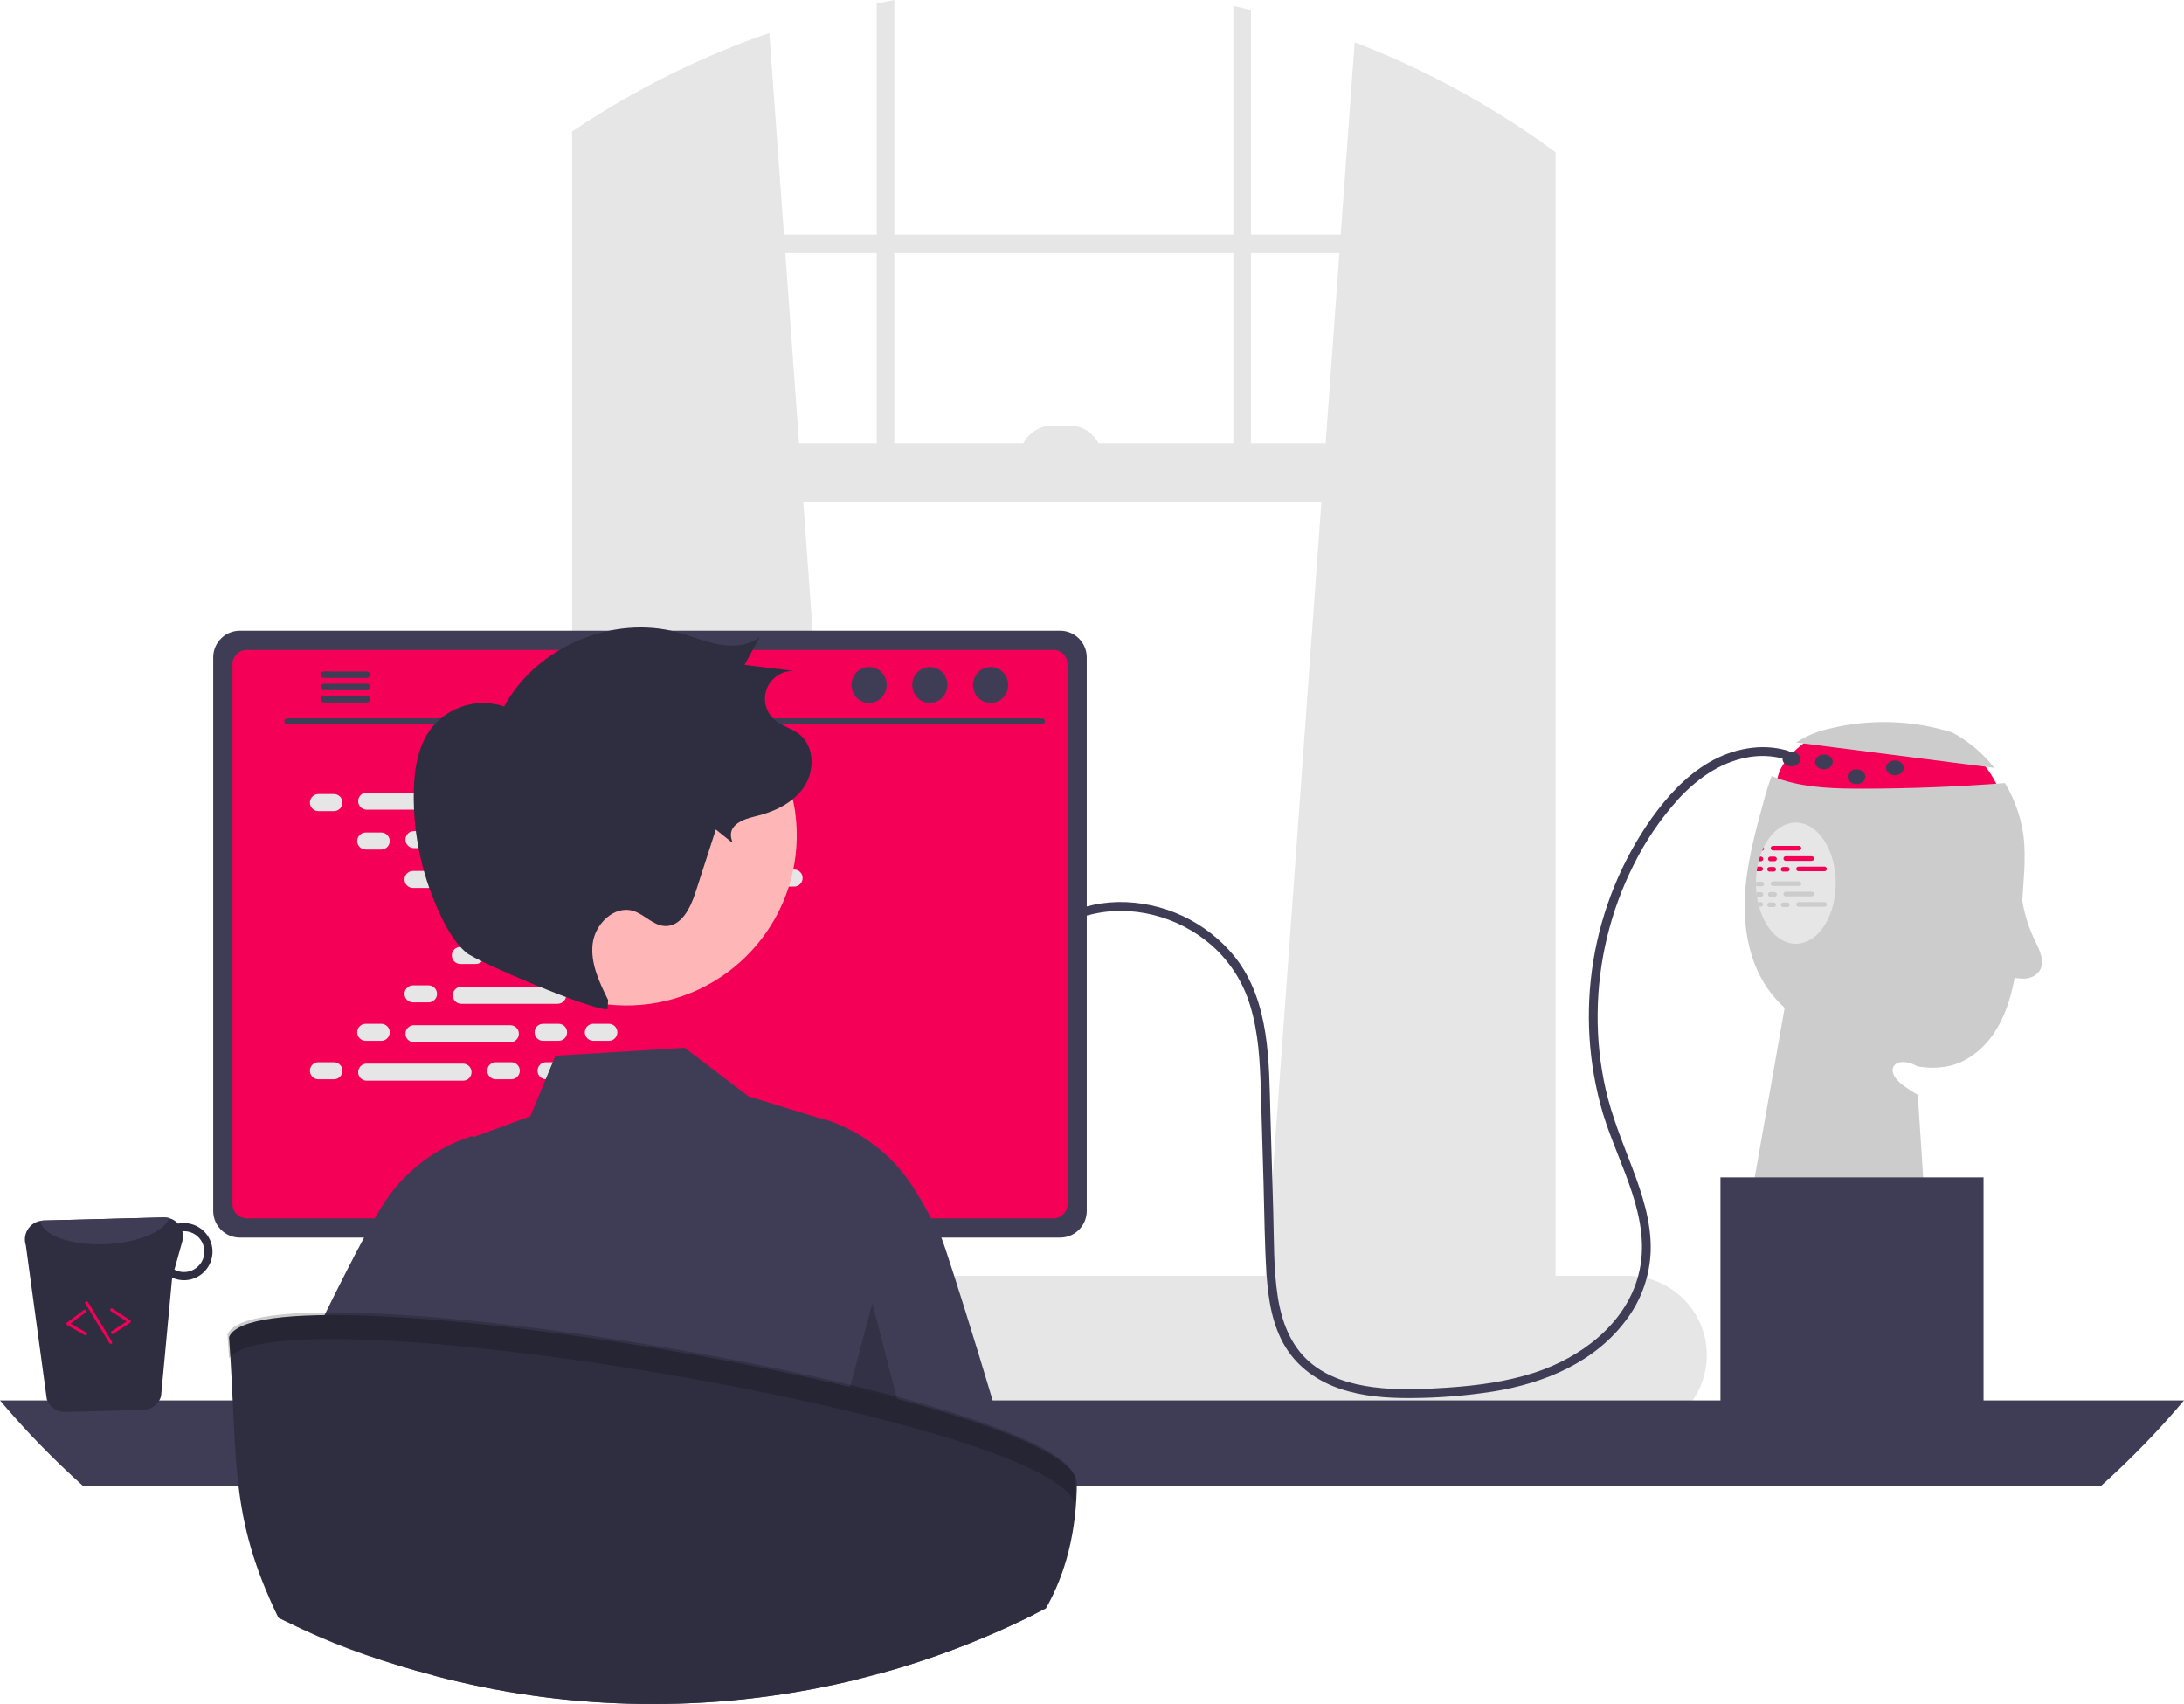
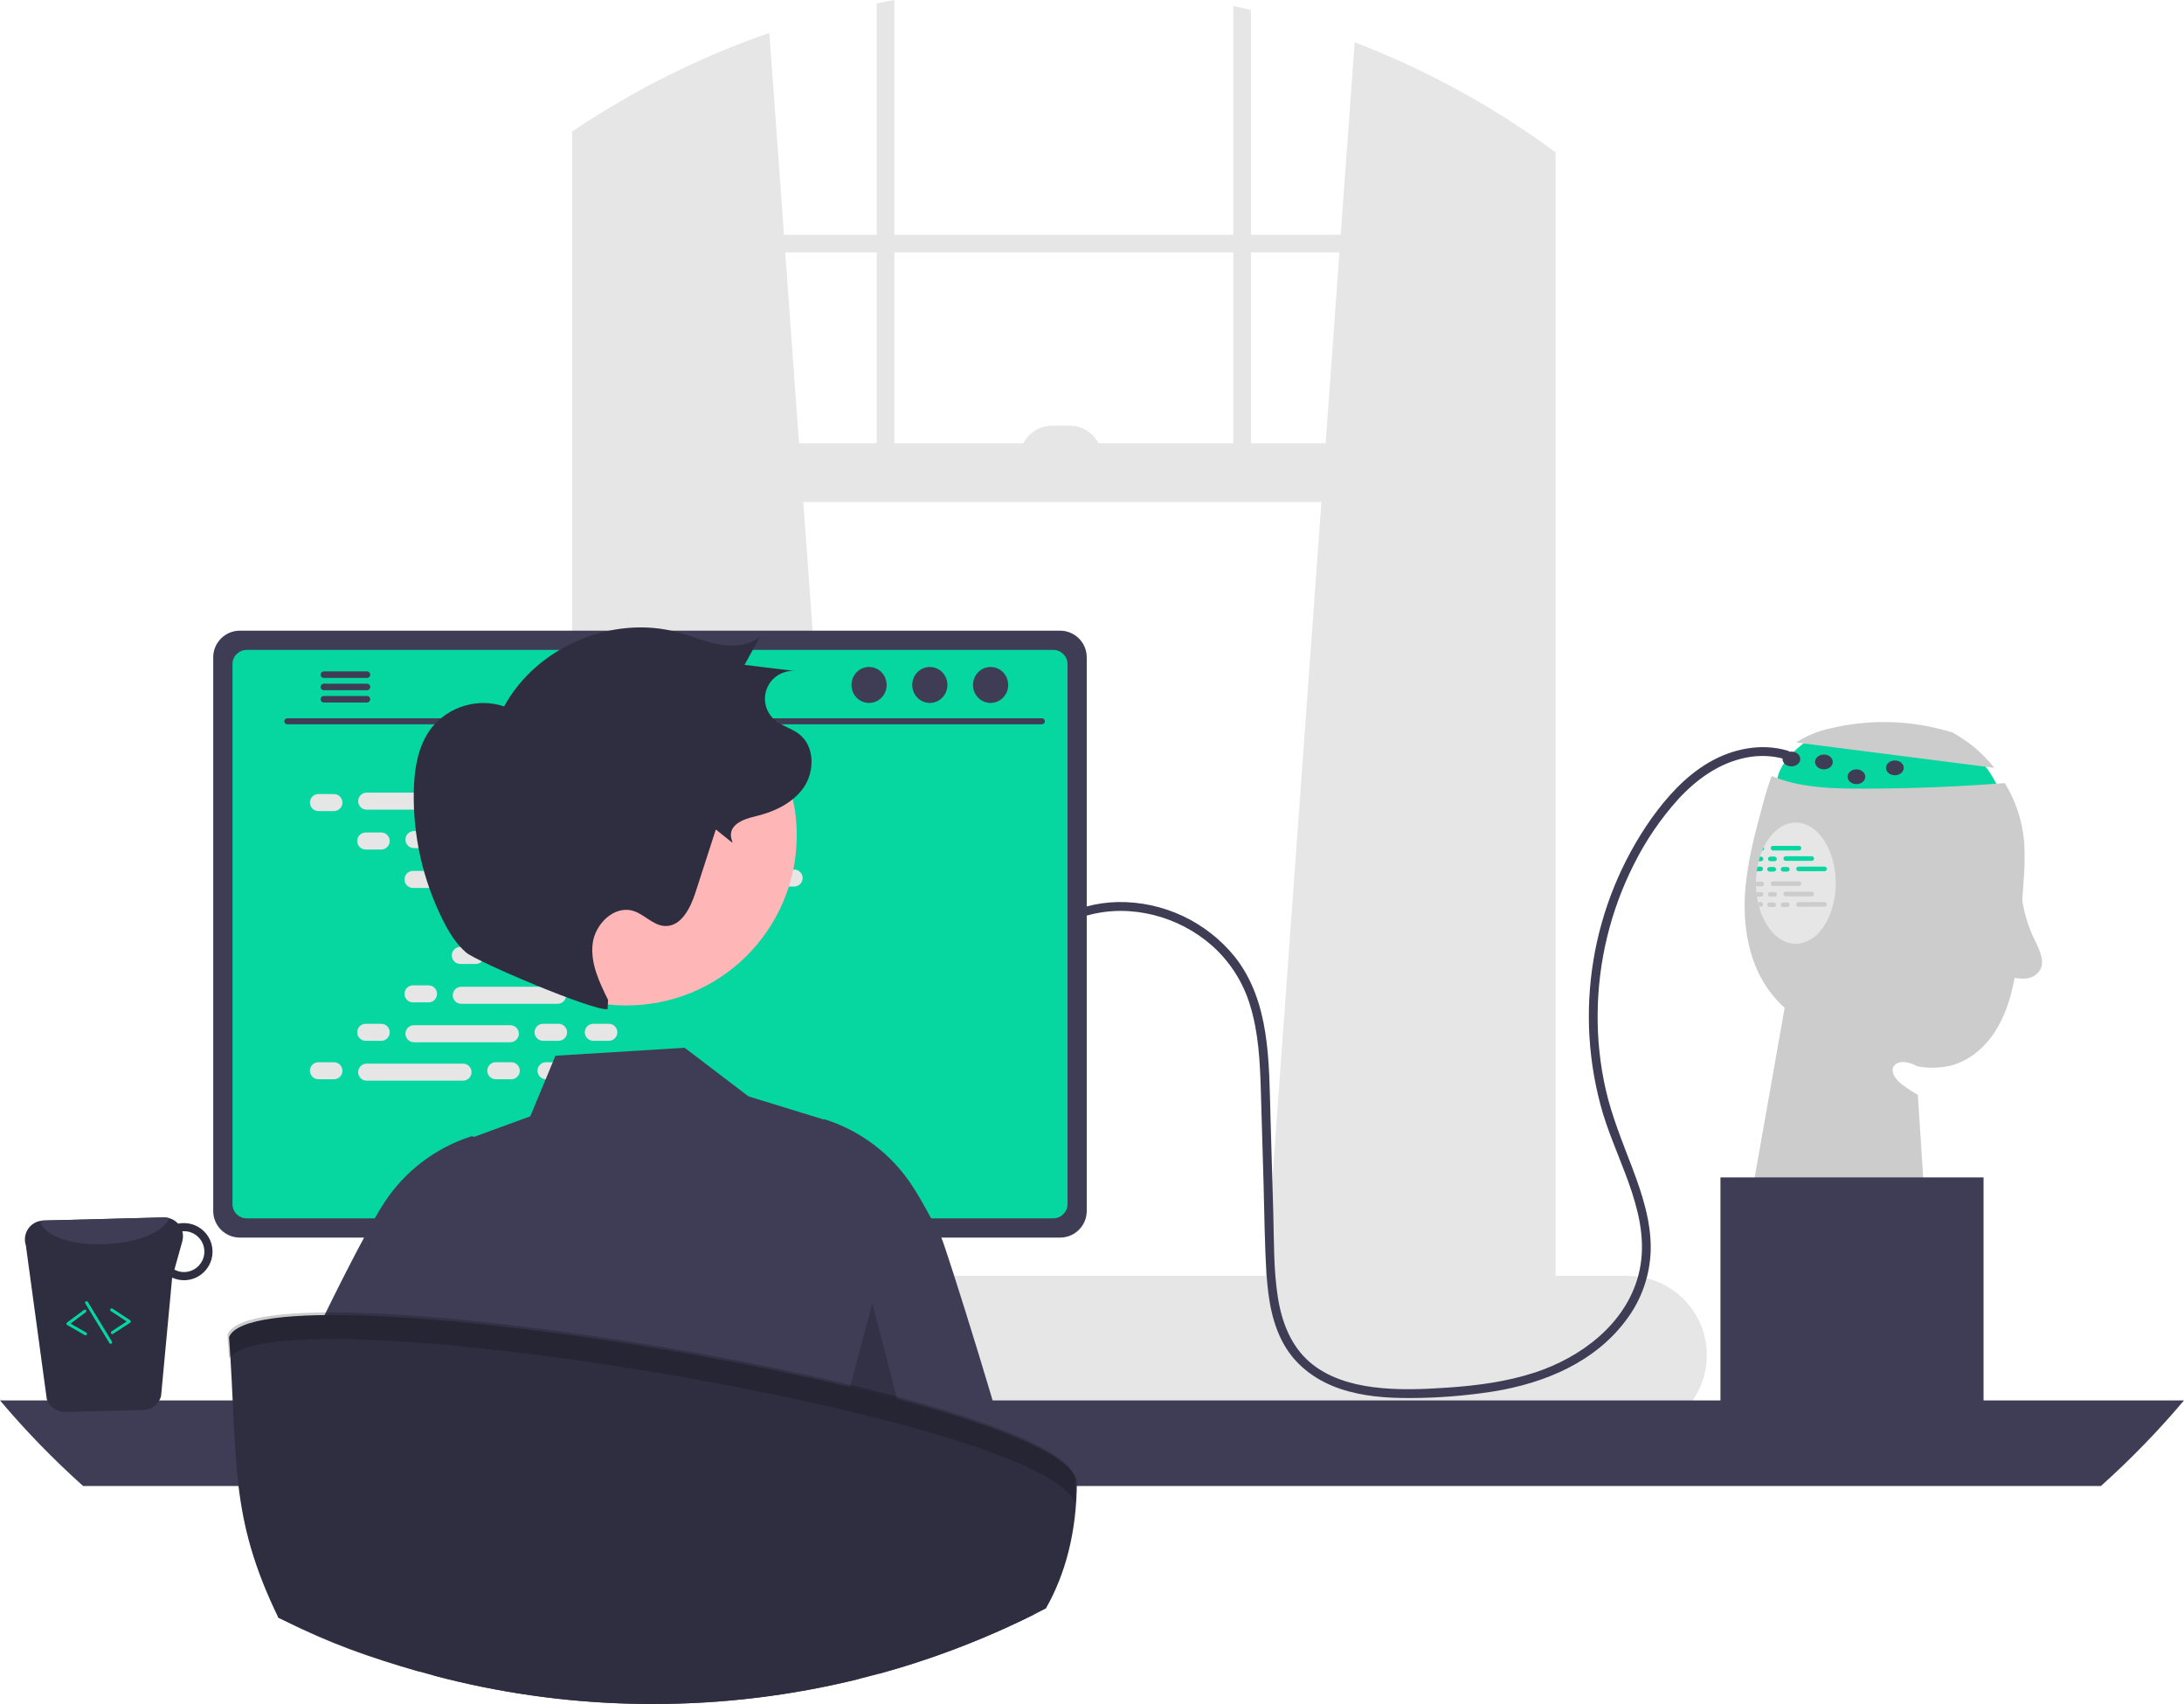
<svg xmlns="http://www.w3.org/2000/svg" data-name="Layer 1" width="738.82" height="576.27" viewBox="0 0 738.82 576.27">
-   <path d="M844.969,410.389s-17.37,9.661-12.37,20.661,76,2,76,2-5-15-14-18S844.969,410.389,844.969,410.389Z" transform="translate(-230.59 -161.865)" fill="#f50057" />
+   <path d="M844.969,410.389s-17.37,9.661-12.37,20.661,76,2,76,2-5-15-14-18S844.969,410.389,844.969,410.389Z" transform="translate(-230.59 -161.865)" fill="#06d6a0" />
  <path d="M838.197,412.965a33.803,33.803,0,0,1,11.446-4.733,77.516,77.516,0,0,1,41.177,1.284l-.245-.199a45.946,45.946,0,0,1,14.666,12.228Z" transform="translate(-230.59 -161.865)" fill="#ccc" />
  <path d="M915.119,460.27q-.36,5.385-.72,10.76a172.674,172.674,0,0,1-2.45,22.38c-1.22,6.19-3.16,12.33-6.63,17.6-3.47,5.26-8.62,9.61-14.72,11.21a26.973,26.973,0,0,1-11.42.25c-7.13-4.05-11.96,1.13-4.84,6.4a55.187,55.187,0,0,0,5.03,3.31l3.23,49.87-60-13,11.71-66.34a39.59,39.59,0,0,1-4.9-5.35c-6.71-8.91-9.02-20.52-8.58-31.66.45-11.15,3.42-22.02,6.37-32.77a84.278,84.278,0,0,1,2.72-8.61c1.31.54,2.64,1.03,3.99,1.44,8.63,2.62,17.8,2.83,26.82,2.82q24.075-.015,48.09-1.88a46.142,46.142,0,0,1,6.53,19.94A92.569,92.569,0,0,1,915.119,460.27Z" transform="translate(-230.59 -161.865)" fill="#ccc" />
  <path d="M658.5,595.645l92.37,8.2.99.09V209.795q-.495-.345-.99-.69a288.323,288.323,0,0,0-62.01-32.94l-4.72,65.1-.43,5.96-4.67,64.56L677.6,331.645l-18.93,261.7Z" transform="translate(-230.59 -161.865)" fill="#e6e6e6" />
  <path d="M430.07,202.455c-.66.42-1.32.84-1.98,1.28v400.2l1.98-.18,91.37-8.11-.17-2.3L502.34,331.645l-1.44-19.86-4.67-64.56-.43-5.96-4.95-68.27A287.687,287.687,0,0,0,430.07,202.455Z" transform="translate(-230.59 -161.865)" fill="#e6e6e6" />
  <path d="M428.09,203.735c-1.33.86-2.66,1.74-3.97,2.63v403.03c0,10.07,5.97,18.51,13.95,20.66a15.249,15.249,0,0,0,4,.53h296.8a15.118,15.118,0,0,0,3.99-.53,17.06,17.06,0,0,0,7.78-4.66,22.919,22.919,0,0,0,6.18-16V213.375c-1.64-1.21-3.29-2.41-4.96-3.58q-.495-.345-.99-.69v400.29a16.108,16.108,0,0,1-.46,3.85c-1.41,5.95-6.06,10.31-11.54,10.31H442.07c-6.62,0-12-6.35-12-14.16V202.455C429.41,202.875,428.75,203.295,428.09,203.735Z" transform="translate(-230.59 -161.865)" fill="#e6e6e6" />
  <rect x="196.503" y="79.404" width="326.752" height="5.959" fill="#e6e6e6" />
  <path d="M653.77,165.255c-1.98-.49-3.96-.95-5.96-1.38v161.81h5.96Z" transform="translate(-230.59 -161.865)" fill="#e6e6e6" />
  <path d="M533.13,161.865c-1.99.37-3.98.75-5.96,1.16v162.66h5.96Z" transform="translate(-230.59 -161.865)" fill="#e6e6e6" />
  <path d="M363.03,620.155a26.711,26.711,0,0,0,1.93,9.98,25.54,25.54,0,0,0,1.75,3.56,27.096,27.096,0,0,0,3.02,4.18,26.76,26.76,0,0,0,20.12,9.11H781.16a26.82,26.82,0,0,0,0-53.64H389.85A26.846,26.846,0,0,0,363.03,620.155Z" transform="translate(-230.59 -161.865)" fill="#e6e6e6" />
  <rect x="427.093" y="311.784" width="324.766" height="19.863" transform="translate(948.3611 481.5662) rotate(-180)" fill="#e6e6e6" />
  <path d="M575.571,305.825h27.809a0,0,0,0,1,0,0v0a10.925,10.925,0,0,1-10.925,10.925h-5.959a10.925,10.925,0,0,1-10.925-10.925v0A0,0,0,0,1,575.571,305.825Z" transform="translate(948.3611 460.7097) rotate(-180)" fill="#e6e6e6" />
  <path d="M230.59,635.475a289.004,289.004,0,0,0,28.12,28.95H941.29a289.004,289.004,0,0,0,28.12-28.95Z" transform="translate(-230.59 -161.865)" fill="#3f3d56" />
  <path d="M415.75,538.665v102.56H487.6V538.665a3.448,3.448,0,0,0-2.43-3.3,3.175,3.175,0,0,0-1.03-.16H419.22A3.463,3.463,0,0,0,415.75,538.665Zm28.04,35.24a7.67,7.67,0,0,1,15.34,0v11.9a7.67,7.67,0,0,1-15.34,0Z" transform="translate(-230.59 -161.865)" fill="#2f2e41" />
  <path d="M415.53,637.945v9.89a1.946,1.946,0,0,0,1.93,1.94h68.43a1.94,1.94,0,0,0,1.93-1.94v-9.89Z" transform="translate(-230.59 -161.865)" fill="#3f3d56" />
  <path d="M302.72,384.145v187.26a9.007,9.007,0,0,0,9,9h277.5a9.007,9.007,0,0,0,9-9V384.145a9.011,9.011,0,0,0-9-8.99H311.72A9.012,9.012,0,0,0,302.72,384.145Z" transform="translate(-230.59 -161.865)" fill="#3f3d56" />
-   <path d="M309.23,386.475v182.62a4.818,4.818,0,0,0,4.81,4.81H586.91a4.818,4.818,0,0,0,4.81-4.81V386.475a4.82,4.82,0,0,0-4.81-4.82H314.04A4.821,4.821,0,0,0,309.23,386.475Z" transform="translate(-230.59 -161.865)" fill="#f50057" />
+   <path d="M309.23,386.475v182.62a4.818,4.818,0,0,0,4.81,4.81H586.91a4.818,4.818,0,0,0,4.81-4.81V386.475a4.82,4.82,0,0,0-4.81-4.82H314.04A4.821,4.821,0,0,0,309.23,386.475Z" transform="translate(-230.59 -161.865)" fill="#06d6a0" />
  <path d="M364.87,652.105a2.948,2.948,0,0,0,2.32,1.11H529.53a2.987,2.987,0,0,0,2.92-3.6l-2.52-11.97a2.993,2.993,0,0,0-1.86-2.17,2.895,2.895,0,0,0-1.06-.2H369.7a2.894,2.894,0,0,0-1.06.2,2.992,2.992,0,0,0-1.86,2.17l-2.52,11.97A2.985,2.985,0,0,0,364.87,652.105Z" transform="translate(-230.59 -161.865)" fill="#2f2e41" />
  <rect x="520.857" y="637.431" width="5" height="3" rx="0.488" transform="translate(816.124 1115.997) rotate(-180)" fill="#3f3d56" />
  <rect x="510.857" y="637.431" width="5" height="3" rx="0.488" transform="translate(796.124 1115.997) rotate(-180)" fill="#3f3d56" />
  <rect x="500.857" y="637.431" width="5" height="3" rx="0.488" transform="translate(776.124 1115.997) rotate(-180)" fill="#3f3d56" />
  <rect x="490.857" y="637.431" width="5" height="3" rx="0.488" transform="translate(756.124 1115.997) rotate(-180)" fill="#3f3d56" />
  <rect x="480.857" y="637.431" width="5" height="3" rx="0.488" transform="translate(736.124 1115.997) rotate(-180)" fill="#3f3d56" />
  <rect x="470.857" y="637.431" width="5" height="3" rx="0.488" transform="translate(716.124 1115.997) rotate(-180)" fill="#3f3d56" />
  <rect x="460.857" y="637.431" width="5" height="3" rx="0.488" transform="translate(696.124 1115.997) rotate(-180)" fill="#3f3d56" />
  <rect x="450.857" y="637.431" width="5" height="3" rx="0.488" transform="translate(676.124 1115.997) rotate(-180)" fill="#3f3d56" />
  <rect x="440.857" y="637.431" width="5" height="3" rx="0.488" transform="translate(656.124 1115.997) rotate(-180)" fill="#3f3d56" />
  <rect x="430.857" y="637.431" width="5" height="3" rx="0.488" transform="translate(636.124 1115.997) rotate(-180)" fill="#3f3d56" />
  <rect x="420.857" y="637.431" width="5" height="3" rx="0.488" transform="translate(616.124 1115.997) rotate(-180)" fill="#3f3d56" />
  <rect x="410.857" y="637.431" width="5" height="3" rx="0.488" transform="translate(596.124 1115.997) rotate(-180)" fill="#3f3d56" />
  <rect x="400.857" y="637.431" width="5" height="3" rx="0.488" transform="translate(576.124 1115.997) rotate(-180)" fill="#3f3d56" />
  <rect x="390.857" y="637.431" width="5" height="3" rx="0.488" transform="translate(556.124 1115.997) rotate(-180)" fill="#3f3d56" />
  <rect x="380.857" y="637.431" width="5" height="3" rx="0.488" transform="translate(536.124 1115.997) rotate(-180)" fill="#3f3d56" />
  <rect x="370.857" y="637.431" width="5" height="3" rx="0.488" transform="translate(516.124 1115.997) rotate(-180)" fill="#3f3d56" />
  <rect x="520.975" y="642.431" width="5" height="3" rx="0.488" transform="translate(816.3603 1125.997) rotate(-180)" fill="#3f3d56" />
  <rect x="510.975" y="642.431" width="5" height="3" rx="0.488" transform="translate(796.3603 1125.997) rotate(-180)" fill="#3f3d56" />
  <rect x="500.975" y="642.431" width="5" height="3" rx="0.488" transform="translate(776.3603 1125.997) rotate(-180)" fill="#3f3d56" />
  <rect x="490.975" y="642.431" width="5" height="3" rx="0.488" transform="translate(756.3603 1125.997) rotate(-180)" fill="#3f3d56" />
  <rect x="480.975" y="642.431" width="5" height="3" rx="0.488" transform="translate(736.3603 1125.997) rotate(-180)" fill="#3f3d56" />
  <rect x="470.975" y="642.431" width="5" height="3" rx="0.488" transform="translate(716.3603 1125.997) rotate(-180)" fill="#3f3d56" />
  <rect x="460.975" y="642.431" width="5" height="3" rx="0.488" transform="translate(696.3603 1125.997) rotate(-180)" fill="#3f3d56" />
  <rect x="450.975" y="642.431" width="5" height="3" rx="0.488" transform="translate(676.3603 1125.997) rotate(-180)" fill="#3f3d56" />
  <rect x="440.975" y="642.431" width="5" height="3" rx="0.488" transform="translate(656.3603 1125.997) rotate(-180)" fill="#3f3d56" />
  <rect x="430.975" y="642.431" width="5" height="3" rx="0.488" transform="translate(636.3603 1125.997) rotate(-180)" fill="#3f3d56" />
  <rect x="420.975" y="642.431" width="5" height="3" rx="0.488" transform="translate(616.3603 1125.997) rotate(-180)" fill="#3f3d56" />
  <rect x="410.975" y="642.431" width="5" height="3" rx="0.488" transform="translate(596.3603 1125.997) rotate(-180)" fill="#3f3d56" />
  <rect x="400.975" y="642.431" width="5" height="3" rx="0.488" transform="translate(576.3603 1125.997) rotate(-180)" fill="#3f3d56" />
  <rect x="390.975" y="642.431" width="5" height="3" rx="0.488" transform="translate(556.3603 1125.997) rotate(-180)" fill="#3f3d56" />
  <rect x="380.975" y="642.431" width="5" height="3" rx="0.488" transform="translate(536.3603 1125.997) rotate(-180)" fill="#3f3d56" />
  <rect x="370.975" y="642.431" width="5" height="3" rx="0.488" transform="translate(516.3603 1125.997) rotate(-180)" fill="#3f3d56" />
  <rect x="437.975" y="648.431" width="40" height="3" rx="0.488" transform="translate(685.3603 1137.997) rotate(-180)" fill="#3f3d56" />
  <path d="M327.752,406.812H583.075a1.016,1.016,0,0,0,0-2.031H327.752a1.016,1.016,0,0,0,0,2.031Z" transform="translate(-230.59 -161.865)" fill="#3f3d56" />
  <ellipse cx="335.105" cy="231.649" rx="5.95" ry="6.083" fill="#3f3d56" />
  <ellipse cx="314.549" cy="231.649" rx="5.95" ry="6.083" fill="#3f3d56" />
  <ellipse cx="293.993" cy="231.649" rx="5.95" ry="6.083" fill="#3f3d56" />
  <path d="M339.04,390.045a1.095,1.095,0,0,0,1.09,1.1h14.6a1.105,1.105,0,0,0,0-2.21h-14.6A1.103,1.103,0,0,0,339.04,390.045Z" transform="translate(-230.59 -161.865)" fill="#3f3d56" />
  <path d="M339.04,394.195a1.095,1.095,0,0,0,1.09,1.1h14.6a1.105,1.105,0,0,0,0-2.21h-14.6A1.103,1.103,0,0,0,339.04,394.195Z" transform="translate(-230.59 -161.865)" fill="#3f3d56" />
  <path d="M339.04,398.335a1.103,1.103,0,0,0,1.09,1.11h14.6a1.105,1.105,0,0,0,0-2.21h-14.6A1.095,1.095,0,0,0,339.04,398.335Z" transform="translate(-230.59 -161.865)" fill="#3f3d56" />
  <rect x="104.836" y="268.543" width="11.006" height="5.76" rx="2.88" fill="#e6e6e6" />
  <rect x="164.836" y="268.543" width="11.006" height="5.76" rx="2.88" fill="#e6e6e6" />
  <rect x="181.836" y="268.543" width="11.006" height="5.76" rx="2.88" fill="#e6e6e6" />
  <rect x="121.156" y="268.063" width="38.366" height="5.76" rx="2.88" fill="#e6e6e6" />
  <rect x="201.156" y="268.063" width="38.366" height="5.76" rx="2.88" fill="#e6e6e6" />
  <rect x="120.836" y="281.543" width="11.006" height="5.76" rx="2.88" fill="#e6e6e6" />
  <rect x="180.836" y="281.543" width="11.006" height="5.76" rx="2.88" fill="#e6e6e6" />
  <rect x="197.836" y="281.543" width="11.006" height="5.76" rx="2.88" fill="#e6e6e6" />
  <rect x="137.156" y="281.063" width="38.366" height="5.76" rx="2.88" fill="#e6e6e6" />
  <rect x="217.156" y="281.063" width="38.366" height="5.76" rx="2.88" fill="#e6e6e6" />
  <rect x="136.836" y="294.543" width="11.006" height="5.76" rx="2.88" fill="#e6e6e6" />
  <rect x="196.836" y="294.543" width="11.006" height="5.76" rx="2.88" fill="#e6e6e6" />
  <rect x="213.836" y="294.543" width="11.006" height="5.76" rx="2.88" fill="#e6e6e6" />
  <rect x="153.156" y="294.063" width="38.366" height="5.76" rx="2.88" fill="#e6e6e6" />
  <rect x="233.156" y="294.063" width="38.366" height="5.76" rx="2.88" fill="#e6e6e6" />
  <rect x="152.836" y="307.543" width="11.006" height="5.76" rx="2.88" fill="#e6e6e6" />
  <rect x="212.836" y="307.543" width="11.006" height="5.76" rx="2.88" fill="#e6e6e6" />
  <rect x="229.836" y="307.543" width="11.006" height="5.76" rx="2.88" fill="#e6e6e6" />
  <rect x="169.156" y="307.063" width="38.366" height="5.76" rx="2.88" fill="#e6e6e6" />
  <rect x="164.836" y="359.237" width="11.006" height="5.76" rx="2.88" fill="#e6e6e6" />
  <rect x="181.836" y="359.237" width="11.006" height="5.76" rx="2.88" fill="#e6e6e6" />
  <rect x="201.156" y="359.717" width="38.366" height="5.76" rx="2.88" fill="#e6e6e6" />
  <rect x="104.836" y="359.237" width="11.006" height="5.76" rx="2.88" fill="#e6e6e6" />
  <rect x="121.156" y="359.717" width="38.366" height="5.76" rx="2.88" fill="#e6e6e6" />
  <rect x="120.836" y="346.237" width="11.006" height="5.76" rx="2.88" fill="#e6e6e6" />
  <rect x="180.836" y="346.237" width="11.006" height="5.76" rx="2.88" fill="#e6e6e6" />
  <rect x="197.836" y="346.237" width="11.006" height="5.76" rx="2.88" fill="#e6e6e6" />
  <rect x="137.156" y="346.717" width="38.366" height="5.76" rx="2.88" fill="#e6e6e6" />
  <rect x="136.836" y="333.237" width="11.006" height="5.76" rx="2.88" fill="#e6e6e6" />
  <rect x="196.836" y="333.237" width="11.006" height="5.76" rx="2.88" fill="#e6e6e6" />
  <rect x="213.836" y="333.237" width="11.006" height="5.76" rx="2.88" fill="#e6e6e6" />
  <rect x="153.156" y="333.717" width="38.366" height="5.76" rx="2.88" fill="#e6e6e6" />
  <rect x="152.836" y="320.237" width="11.006" height="5.76" rx="2.88" fill="#e6e6e6" />
  <rect x="212.836" y="320.237" width="11.006" height="5.76" rx="2.88" fill="#e6e6e6" />
  <rect x="229.836" y="320.237" width="11.006" height="5.76" rx="2.88" fill="#e6e6e6" />
  <rect x="169.156" y="320.717" width="38.366" height="5.76" rx="2.88" fill="#e6e6e6" />
  <path d="M324.69,708.905c.61.31,1.23.62,1.84.92,15.8,7.9,28.44,12.39,45.73,17.31,1.46-16.3,2.87-44.95,4.24-62.71.36-4.61.72-8.48,1.07-11.21a15.182,15.182,0,0,1,.88-4.25l-.06,4.25-.15,11.21-.87,64.11a288.588,288.588,0,0,0,65.84,9.49c1.16.03,2.3.05,3.4.07.39.01.77.02,1.15.02,1.25.01,2.49.02,3.74.02a289.271,289.271,0,0,0,69.54-8.43c-.49-16.13-.98-44.46-1.45-65.28-.1-4.07-.19-7.86-.29-11.21-.19-7.16-.39-12.32-.58-14.05a4.361,4.361,0,0,1,.39.97,97.154,97.154,0,0,1,1.89,13.08c.35,3.35.7,7.14,1.05,11.21,1.86,21.63,3.8,51.04,5.8,63.51a285.473,285.473,0,0,0,34.97-12.03q9-3.75,17.68-8.09c-1.1-7.2-2.25-15.27-3.43-23.64-.92-6.49-1.87-13.16-2.84-19.75-1.5-10.18-23.79-81.32-25.2-84.02-1.21-2.31-2.36-4.49-3.45-6.5-2.64-4.88-4.88-8.77-6.54-11.23a55.257,55.257,0,0,0-29.28-22.21l-.3-.08-.21.09-20.45-6.28-2.99-.92-2.01-.62-7.08-5.39-3.85-2.93-3.61-2.75-7.06-5.37-43.71,2.69-8.51,20.49-19.06,6.97-.33-.15-.29-.12-.3.08a55.306,55.306,0,0,0-29.28,22.21c-.94,1.41-2.08,3.27-3.37,5.52-1.1,1.91-2.3,4.09-3.6,6.5-1.85,3.43-3.87,7.3-6.01,11.49-.47.92-.95,1.86-1.43,2.81q-1.335,2.64-2.71,5.39c-2.13,4.25-4.33,8.69-6.53,13.2-1.91,3.91-3.84,11.95-5.74,22.18-1.57,8.5-3.13,18.52-4.64,28.95-1.98,13.52.13,29.71-1.66,42.15C324.92,707.365,324.8,708.135,324.69,708.905Z" transform="translate(-230.59 -161.865)" fill="#3f3d56" />
  <polygon points="303.59 473.566 295.093 440.774 287.59 469.07 303.59 473.566" opacity="0.2" />
  <path d="M308.07,614.065c3.04,41.88-.11,60.32,16.67,94.85a286.159,286.159,0,0,0,47.52,18.22q2.55.72,5.11,1.4a288.588,288.588,0,0,0,65.84,9.49c1.16.03,2.3.05,3.4.07.39.01.77.02,1.15.02,1.25.01,2.49.02,3.74.02a289.271,289.271,0,0,0,69.54-8.43q3.42-.84,6.81-1.77a285.473,285.473,0,0,0,34.97-12.03q9-3.75,17.68-8.09c1.31-.66,2.62-1.32,3.91-2,6.63-11.66,10.4-25.84,10.48-42.88C590.3,633.575,318.21,588.745,308.07,614.065Z" transform="translate(-230.59 -161.865)" fill="#2f2e41" />
  <path d="M308.078,621.237c-.155-2.593-.329-5.271-.531-8.06,10.14-25.32,282.23,19.51,286.82,48.87-.013,2.692-.128,5.304-.321,7.855C582.93,640.924,324.441,598.316,308.078,621.237Z" transform="translate(-230.59 -161.865)" opacity="0.2" />
  <path d="M246.419,635.051a6.416,6.416,0,0,0,6.183,4.331L279.094,638.7a6.328,6.328,0,0,0,5.981-4.657l3.749-40.087a9.794,9.794,0,0,0,4.238.871A9.661,9.661,0,0,0,292.577,575.51a8.184,8.184,0,0,0-1.736.181,6.548,6.548,0,0,0-4.874-2.103l-40.751,1.052a5.854,5.854,0,0,0-1.005.125,6.365,6.365,0,0,0-4.873,8.265Zm43.173-43.817,2.668-9.553a6.506,6.506,0,0,0,.02-3.375c.129-0.0.244-.062.373-.062a6.91,6.91,0,0,1,.324,13.817A6.505,6.505,0,0,1,289.593,591.234Z" transform="translate(-230.59 -161.865)" fill="#2f2e41" />
  <path d="M244.211,574.765c.868,4.964,10.629,8.454,22.366,7.847,10.793-.497,19.617-4.287,21.234-8.779a6.025,6.025,0,0,0-1.844-.246l-40.751,1.052A5.854,5.854,0,0,0,244.211,574.765Z" transform="translate(-230.59 -161.865)" fill="#3f3d56" />
-   <path d="M268.728,613.023a.497.497,0,0,0,.151-.066l5.753-3.766a.499.499,0,0,0,0-.836l-5.98-3.917a.5.5,0,1,0-.548.836l5.341,3.498-5.114,3.348a.5.5,0,0,0,.396.903Z" transform="translate(-230.59 -161.865)" fill="#f50057" />
-   <path d="M259.641,613.442a.5.5,0,0,0,.126-.918l-5.303-3.04,5.126-3.807a.5.5,0,1,0-.596-.802l-5.739,4.263a.5.5,0,0,0,.049.835l5.965,3.42A.5.5,0,0,0,259.641,613.442Z" transform="translate(-230.59 -161.865)" fill="#f50057" />
-   <path d="M268.156,616.323a.482.482,0,0,0,.137-.058.5.5,0,0,0,.168-.687l-8.155-13.408a.5.5,0,0,0-.854.521l8.155,13.408A.5.5,0,0,0,268.156,616.323Z" transform="translate(-230.59 -161.865)" fill="#f50057" />
+   <path d="M268.728,613.023a.497.497,0,0,0,.151-.066l5.753-3.766a.499.499,0,0,0,0-.836l-5.98-3.917a.5.5,0,1,0-.548.836l5.341,3.498-5.114,3.348a.5.5,0,0,0,.396.903Z" transform="translate(-230.59 -161.865)" fill="#06d6a0" />
+   <path d="M259.641,613.442a.5.5,0,0,0,.126-.918l-5.303-3.04,5.126-3.807a.5.5,0,1,0-.596-.802l-5.739,4.263a.5.5,0,0,0,.049.835l5.965,3.42A.5.5,0,0,0,259.641,613.442Z" transform="translate(-230.59 -161.865)" fill="#06d6a0" />
+   <path d="M268.156,616.323a.482.482,0,0,0,.137-.058.5.5,0,0,0,.168-.687l-8.155-13.408a.5.5,0,0,0-.854.521l8.155,13.408A.5.5,0,0,0,268.156,616.323Z" transform="translate(-230.59 -161.865)" fill="#06d6a0" />
  <rect x="582.009" y="398.186" width="89" height="78" fill="#3f3d56" />
  <path d="M914.79,451.101a47.543,47.543,0,0,0,4.144,28.743c1.608,3.279,3.6,7.228,1.642,10.311a6.351,6.351,0,0,1-4.784,2.651,15.579,15.579,0,0,1-5.583-.723" transform="translate(-230.59 -161.865)" fill="#ccc" />
  <ellipse cx="606.009" cy="256.686" rx="3" ry="2.5" fill="#3f3d56" />
  <ellipse cx="617.009" cy="257.686" rx="3" ry="2.5" fill="#3f3d56" />
  <ellipse cx="628.009" cy="262.686" rx="3" ry="2.5" fill="#3f3d56" />
  <ellipse cx="641.009" cy="259.686" rx="3" ry="2.5" fill="#3f3d56" />
  <path d="M598.524,471.434c14.57-4.045,30.799.29,42.058,10.22A43.888,43.888,0,0,1,653.461,501.802c2.875,9.259,3.35,19.025,3.651,28.65.333,10.642.622,21.285.932,31.927.296,10.147.33,20.342,1.007,30.472.568,8.501,1.929,17.325,6.478,24.698,4.218,6.835,10.881,11.451,18.412,13.995,7.633,2.579,15.861,3.179,23.868,3.126a184.222,184.222,0,0,0,27.828-2.203c17.487-2.801,34.76-9.947,45.44-24.689a40.91,40.91,0,0,0,7.923-23.028c.225-9.675-2.866-19.046-6.251-27.982-3.295-8.696-6.859-17.264-8.944-26.356a110.576,110.576,0,0,1-2.749-25.943,114.047,114.047,0,0,1,12.229-50.225,98.679,98.679,0,0,1,15.014-22.075c6.168-6.712,13.807-12.253,22.89-14.069a27.638,27.638,0,0,1,13.368.538c1.853.555,2.645-2.34.798-2.893-8.998-2.694-18.774-.646-26.751,4.031-7.844,4.598-14.043,11.496-19.304,18.809A116.169,116.169,0,0,0,772.868,538.54c5.339,17.489,16.95,35.694,11.962,54.621-4.366,16.567-19.492,27.825-35.117,32.911-9.479,3.085-19.418,4.391-29.331,5.066-8.377.571-16.869.934-25.223-.143-7.673-.989-15.565-3.334-21.514-8.485-6.521-5.645-9.501-13.758-10.798-22.083-1.468-9.42-1.252-19.133-1.529-28.638l-.945-32.443c-.534-18.324-.074-38.631-11.995-53.814a49.958,49.958,0,0,0-39.697-18.61,44.882,44.882,0,0,0-10.955,1.618,1.501,1.501,0,0,0,.798,2.893Z" transform="translate(-230.59 -161.865)" fill="#3f3d56" />
  <path d="M385.556,452.455a57.571,57.571,0,0,0,114.037-15.91l-.114-.817a57.571,57.571,0,0,0-113.905,16.724Z" transform="translate(-230.59 -161.865)" fill="#ffb6b6" />
  <path d="M436.308,500.059c-2.977-5.996-6.035-12.433-5.227-19.078s7.301-13.015,13.704-11.063c3.829,1.168,6.732,4.935,10.731,5.115,5.502.247,8.635-6.059,10.33-11.299l6.902-21.342c13.313,10.459-3.548-.506,12.944-4.335,6.47-1.502,13.002-4.41,16.781-9.872s3.729-13.913-1.495-18.016c-2.561-2.012-5.963-2.768-8.412-4.916a9.407,9.407,0,0,1,7.457-16.395l-17.566-2.136,5.2-9.48c-3.76,2.984-9.005,3.402-13.732,2.567s-9.183-2.765-13.809-4.047c-22.207-6.153-47.956,4.761-58.977,24.998a22.478,22.478,0,0,0-24.484,7.159c-4.681,5.982-5.932,13.947-6.089,21.541a93.368,93.368,0,0,0,9.662,43.219c2.07,4.172,4.516,8.264,8.033,11.315s43.271,19.955,47.859,19.158" transform="translate(-230.59 -161.865)" fill="#2f2e41" />
  <path d="M851.599,460.55a29.657,29.657,0,0,1-.99,7.69v.01c-.01.05-.03.1-.04.15-2.02,7.43-6.84,12.65-12.47,12.65-5.6,0-10.4-5.18-12.45-12.55-.14-.51-.26-1.02-.37-1.55-.14-.59-.25-1.2-.34-1.83-.08-.5-.14-1.01-.19-1.53-.07-.72-.12-1.44-.13-2.19v-.01c-.02-.28-.02-.56-.02-.84v-.25l.01-.01a29.297,29.297,0,0,1,.25-3.79c.07-.53.15-1.04.25-1.55.12-.62.25-1.23.41-1.83.13-.53.28-1.04.44-1.55.22-.68.46-1.34.73-1.97.17-.41.35-.81.53-1.2,2.46-5.06,6.42-8.35,10.88-8.35,6.17,0,11.37,6.29,12.98,14.87.02.13.05.26.06.39v.01A29.58,29.58,0,0,1,851.599,460.55Z" transform="translate(-230.59 -161.865)" fill="#e6e6e6" />
-   <path d="M827.349,448.84a.796.796,0,0,1-.66.76c.17-.41.35-.81.53-1.2A.839.839,0,0,1,827.349,448.84Z" transform="translate(-230.59 -161.865)" fill="#f50057" />
-   <rect x="599.004" y="286.065" width="10.354" height="1.555" rx="0.777" fill="#f50057" />
-   <path d="M827.079,452.34a.781.781,0,0,1-.78.78h-.78c.13-.53.28-1.04.44-1.55h.34A.779.779,0,0,1,827.079,452.34Z" transform="translate(-230.59 -161.865)" fill="#f50057" />
-   <rect x="598.108" y="289.703" width="2.97" height="1.555" rx="0.777" fill="#f50057" />
-   <rect x="603.323" y="289.573" width="10.354" height="1.555" rx="0.777" fill="#f50057" />
-   <rect x="597.838" y="293.211" width="2.97" height="1.555" rx="0.777" fill="#f50057" />
-   <rect x="602.426" y="293.211" width="2.97" height="1.555" rx="0.777" fill="#f50057" />
-   <path d="M826.999,455.72a.781.781,0,0,1-.78.78h-1.36c.07-.53.15-1.04.25-1.55h1.11A.773.773,0,0,1,826.999,455.72Z" transform="translate(-230.59 -161.865)" fill="#f50057" />
-   <rect x="607.641" y="293.082" width="10.354" height="1.555" rx="0.777" fill="#f50057" />
+   <path d="M827.349,448.84a.796.796,0,0,1-.66.76c.17-.41.35-.81.53-1.2A.839.839,0,0,1,827.349,448.84Z" transform="translate(-230.59 -161.865)" fill="#06d6a0" />
+   <rect x="599.004" y="286.065" width="10.354" height="1.555" rx="0.777" fill="#06d6a0" />
+   <path d="M827.079,452.34a.781.781,0,0,1-.78.78h-.78c.13-.53.28-1.04.44-1.55h.34A.779.779,0,0,1,827.079,452.34Z" transform="translate(-230.59 -161.865)" fill="#06d6a0" />
+   <rect x="598.108" y="289.703" width="2.97" height="1.555" rx="0.777" fill="#06d6a0" />
+   <rect x="603.323" y="289.573" width="10.354" height="1.555" rx="0.777" fill="#06d6a0" />
+   <rect x="597.838" y="293.211" width="2.97" height="1.555" rx="0.777" fill="#06d6a0" />
+   <rect x="602.426" y="293.211" width="2.97" height="1.555" rx="0.777" fill="#06d6a0" />
+   <path d="M826.999,455.72a.781.781,0,0,1-.78.78h-1.36c.07-.53.15-1.04.25-1.55h1.11A.773.773,0,0,1,826.999,455.72Z" transform="translate(-230.59 -161.865)" fill="#06d6a0" />
+   <rect x="607.641" y="293.082" width="10.354" height="1.555" rx="0.777" fill="#06d6a0" />
  <path d="M827.349,460.84a.773.773,0,0,1-.78.77h-1.41a.791.791,0,0,1-.54-.21v-.01c-.02-.28-.02-.56-.02-.84v-.25l.01-.01a.77.77,0,0,1,.55-.23h1.41A.781.781,0,0,1,827.349,460.84Z" transform="translate(-230.59 -161.865)" fill="#ccc" />
  <rect x="599.004" y="298.065" width="10.354" height="1.555" rx="0.777" fill="#ccc" />
  <path d="M827.079,464.34a.781.781,0,0,1-.78.78h-1.36c-.08-.5-.14-1.01-.19-1.53a.34.34,0,0,1,.14-.02h1.41A.779.779,0,0,1,827.079,464.34Z" transform="translate(-230.59 -161.865)" fill="#ccc" />
  <rect x="598.108" y="301.703" width="2.97" height="1.555" rx="0.777" fill="#ccc" />
  <rect x="603.323" y="301.573" width="10.354" height="1.555" rx="0.777" fill="#ccc" />
  <rect x="597.838" y="305.211" width="2.97" height="1.555" rx="0.777" fill="#ccc" />
  <rect x="602.426" y="305.211" width="2.97" height="1.555" rx="0.777" fill="#ccc" />
  <path d="M826.999,467.72a.781.781,0,0,1-.78.78h-.57c-.14-.51-.26-1.02-.37-1.55h.94A.773.773,0,0,1,826.999,467.72Z" transform="translate(-230.59 -161.865)" fill="#ccc" />
  <rect x="607.641" y="305.082" width="10.354" height="1.555" rx="0.777" fill="#ccc" />
</svg>
